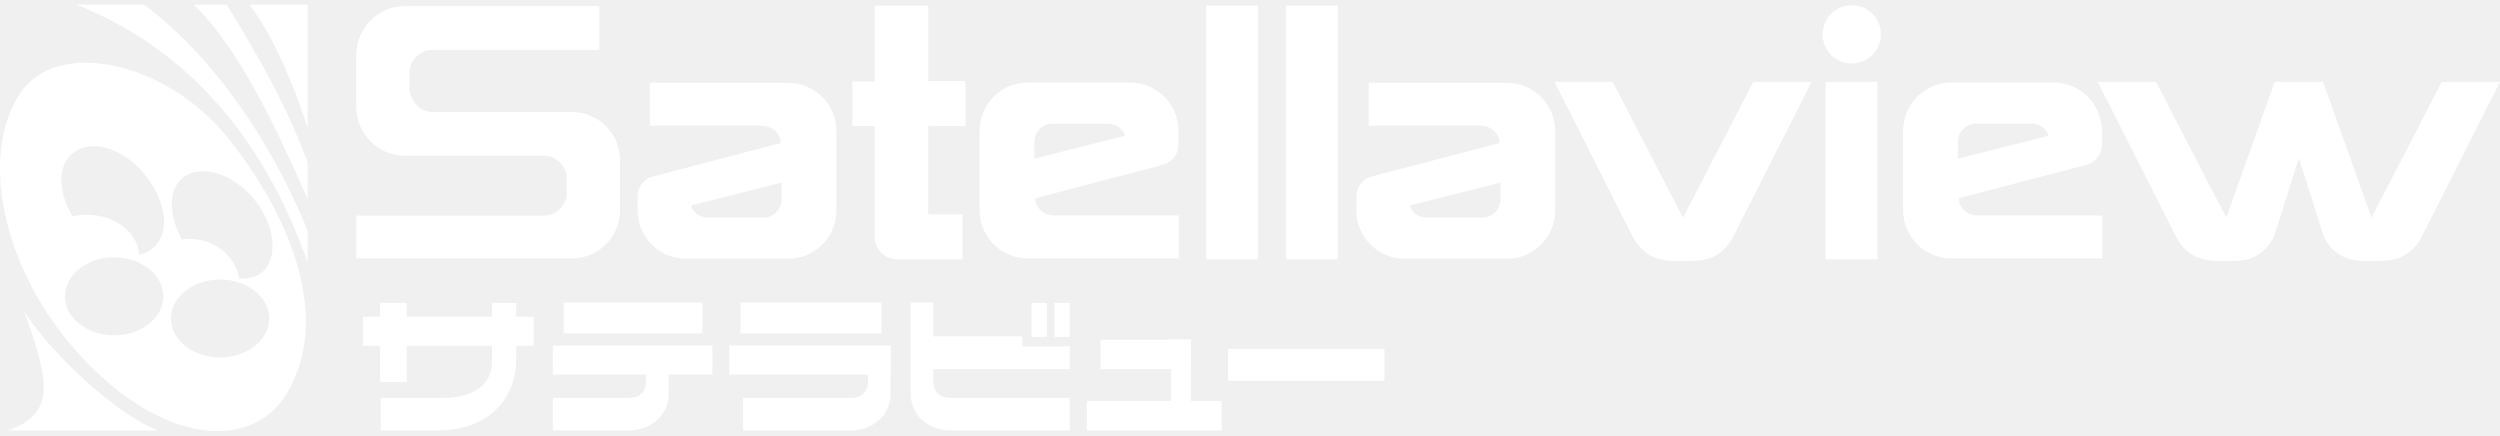
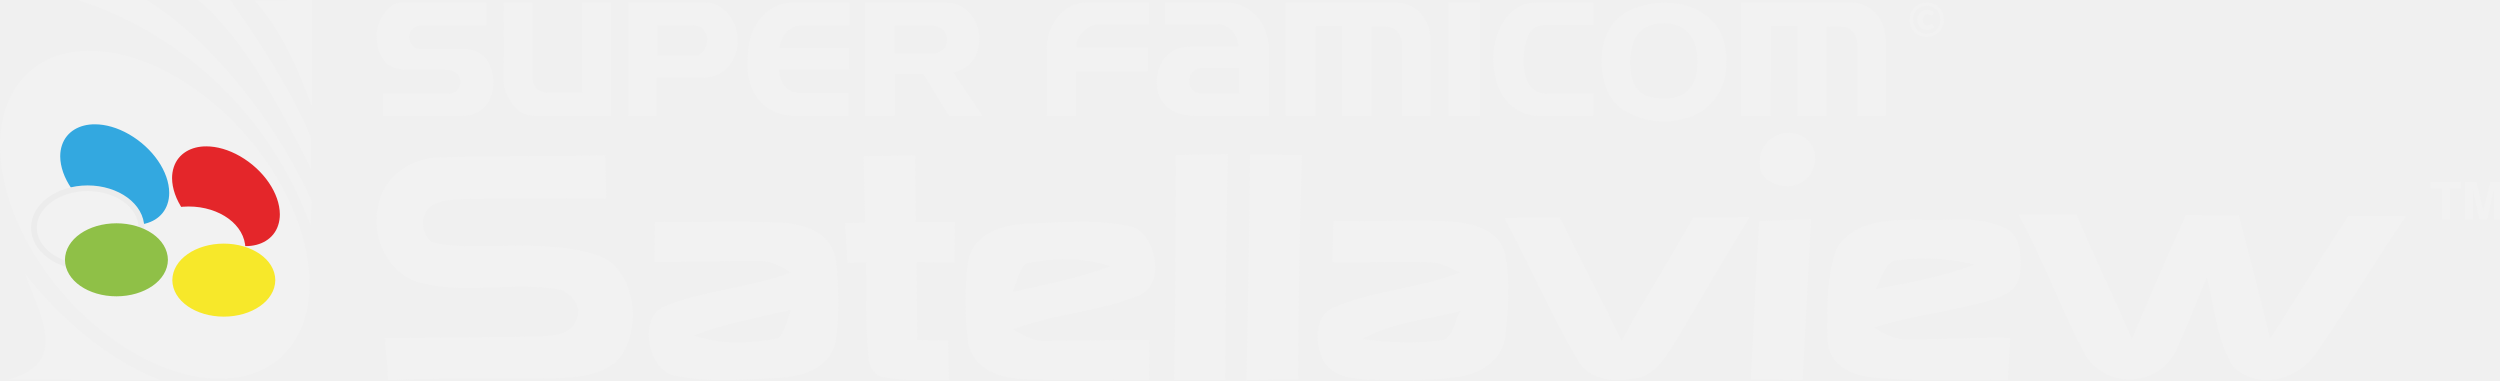
- <svg xmlns="http://www.w3.org/2000/svg" width="264" height="46" viewBox="0 0 264 46" fill="none">
-   <path d="M38.323 33.444H56.355V36.519H38.323V33.444Z" fill="white" />
-   <path d="M40.136 31.987H42.952V40.339H40.136V31.987Z" fill="white" />
-   <path d="M51.952 38.235V31.987H54.51V37.976C54.51 41.915 51.767 45.454 46.157 45.454H40.201V42.023H46.773C50.225 42.023 51.952 40.428 51.952 38.235Z" fill="white" />
-   <path d="M68.222 39.121V40.26C68.222 41.421 67.465 42.023 66.436 42.023H58.376V45.454H66.367C68.721 45.454 70.602 43.864 70.602 41.616V38.365" fill="white" />
-   <path d="M59.523 31.956H74.173V35.206H59.523V31.956Z" fill="white" />
-   <path d="M58.378 36.488H75.226V39.556H58.378V36.488Z" fill="white" />
-   <path d="M91.662 39.121V40.26C91.662 41.421 90.905 42.023 89.877 42.023H78.475V45.454H89.808C92.161 45.454 94.043 43.864 94.043 41.616V36.488" fill="white" />
-   <path d="M77.012 36.488H94.043V39.556H77.012V36.488Z" fill="white" />
-   <path d="M78.202 31.956H93.081V35.206H78.202V31.956Z" fill="white" />
-   <path d="M107.96 35.527H97.213V38.594H107.96V35.527Z" fill="white" />
-   <path d="M98.557 31.934V40.26C98.557 41.421 99.314 42.023 100.343 42.023H112.958V45.454H100.411C98.058 45.454 96.177 43.864 96.177 41.616V31.933" fill="white" />
-   <path d="M112.964 36.563H97.213V38.983H112.964V36.563Z" fill="white" />
-   <path d="M108.922 31.988H110.547V35.571H108.922V31.988Z" fill="white" />
-   <path d="M111.349 31.988H112.974V35.571H111.349V31.988Z" fill="white" />
-   <path d="M114.771 42.346H129V45.454H114.771V42.346Z" fill="white" />
-   <path d="M116.22 35.872H125.755V38.979H116.22V35.872Z" fill="white" />
-   <path d="M123.659 35.872H125.755V43.868H123.659V35.872Z" fill="white" />
-   <path d="M129.68 36.843H146.19V40.21H129.68V36.843Z" fill="white" />
-   <path d="M60.375 11.825C63.192 11.825 65.476 14.109 65.476 16.926V22.192C65.476 25.01 63.192 27.294 60.375 27.294H37.628V22.77H57.399C58.757 22.77 59.857 21.67 59.857 20.312V18.896C59.857 17.538 58.757 16.438 57.399 16.438L51.002 16.437H42.714C39.897 16.437 37.614 14.106 37.614 11.231V5.856C37.614 2.981 39.897 0.65 42.714 0.65H63.285V5.267H45.69C44.333 5.267 43.232 6.39 43.232 7.775V9.221C43.232 10.606 44.333 11.824 45.69 11.824L51.138 11.824L60.375 11.825Z" fill="white" />
-   <path d="M68.629 8.747V13.281H80.511C81.525 13.281 82.446 14.099 82.446 15.104L68.938 18.639C67.989 18.894 67.329 19.754 67.329 20.737V22.221C67.329 25.038 69.612 27.322 72.43 27.322L83.223 27.322C86.04 27.322 88.324 25.038 88.324 22.221V13.848C88.324 11.03 86.04 8.747 83.223 8.747L68.629 8.747ZM82.538 19.28V21.06C82.538 22.117 81.68 22.975 80.623 22.975H74.729C73.816 22.975 73.135 22.341 72.963 21.701L82.538 19.28Z" fill="white" />
-   <path d="M98.02 13.309H101.958V8.56H98.023V0.599H92.366V8.605H90.016V13.309H92.366V24.978C92.366 26.305 93.442 27.38 94.768 27.38H101.642V22.628L98.02 22.625V13.309Z" fill="white" />
-   <path d="M124.48 27.29V22.756H111.254C110.24 22.756 109.318 21.938 109.318 20.933L122.826 17.397C123.776 17.143 124.436 16.282 124.436 15.3V13.816C124.436 10.999 122.152 8.715 119.335 8.715L108.541 8.715C105.725 8.715 103.441 10.999 103.441 13.816V22.189C103.441 25.006 105.725 27.29 108.542 27.29L124.48 27.29ZM109.227 16.756V14.977C109.227 13.919 110.084 13.062 111.142 13.062H117.036C117.949 13.062 118.63 13.696 118.802 14.336L109.227 16.756Z" fill="white" />
-   <path d="M127.378 0.599H132.854V27.38H127.378V0.599Z" fill="white" />
-   <path d="M135.791 0.599H141.267V27.38H135.791V0.599Z" fill="white" />
-   <path d="M144.532 8.747V13.281H156.415C157.429 13.281 158.35 14.099 158.35 15.104L144.842 18.639C143.893 18.894 143.233 19.754 143.233 20.737V22.221C143.233 25.038 145.516 27.322 148.333 27.322L159.127 27.322C161.944 27.322 164.227 25.038 164.227 22.221V13.848C164.227 11.03 161.944 8.747 159.127 8.747L144.532 8.747ZM158.442 19.28V21.06C158.442 22.117 157.584 22.975 156.527 22.975H150.633C149.72 22.975 149.038 22.341 148.867 21.701L158.442 19.28Z" fill="white" />
-   <path d="M176.957 27.558C174.778 27.558 173.454 26.804 172.479 25.116L164.156 8.65H170.308L177.726 22.99L185.145 8.65H191.297L182.974 25.116C181.999 26.804 180.675 27.558 178.495 27.558H177.726H176.957Z" fill="white" />
-   <path d="M192.787 8.65H198.263V27.38H192.787V8.65Z" fill="white" />
-   <path d="M195.549 6.705C197.248 6.705 198.625 5.328 198.625 3.629C198.625 1.931 197.248 0.553 195.549 0.553C193.85 0.553 192.473 1.931 192.473 3.629C192.473 5.328 193.85 6.705 195.549 6.705Z" fill="white" />
-   <path d="M222.006 27.29V22.756H208.78C207.766 22.756 206.844 21.938 206.844 20.933L220.352 17.397C221.302 17.143 221.962 16.282 221.962 15.3V13.816C221.962 10.999 219.678 8.715 216.861 8.715L206.067 8.715C203.251 8.715 200.967 10.999 200.967 13.816V22.189C200.967 25.006 203.251 27.29 206.068 27.29L222.006 27.29ZM206.753 16.756V14.977C206.753 13.919 207.61 13.062 208.668 13.062H214.562C215.475 13.062 216.156 13.696 216.328 14.336L206.753 16.756Z" fill="white" />
-   <path d="M234.326 27.558C232.147 27.558 230.822 26.804 229.848 25.116L221.525 8.65H227.677L235.095 22.99L240.207 8.65H245.318L240.161 24.89C239.413 26.532 238.044 27.558 235.864 27.558H235.095H234.326Z" fill="white" />
-   <path d="M251.199 27.558C253.378 27.558 254.702 26.804 255.677 25.116L264 8.65H257.848L250.43 22.99L245.318 8.65H240.207L245.363 24.89C246.112 26.532 247.481 27.558 249.661 27.558H250.43H251.199Z" fill="white" />
-   <path d="M0.811 45.464H16.73C12.106 43.758 5.121 36.973 2.54 32.871C5.302 40.424 5.836 43.727 0.811 45.464Z" fill="white" />
-   <path d="M26.354 0.497H32.487V13.454C30.735 8.222 28.715 3.6 26.354 0.497V0.497Z" fill="white" />
-   <path d="M20.482 0.497H23.94C27.278 5.916 30.192 10.987 32.487 17.156V21.003C28.932 12.98 25.24 5.175 20.482 0.497Z" fill="white" />
-   <path d="M32.487 27.726V24.339C27.697 12.712 20.915 4.674 15.182 0.479H8.031C20.937 5.584 28.433 16.133 32.487 27.726V27.726Z" fill="white" />
-   <path d="M30.265 41.578C26.356 48.004 16.215 46.806 7.373 36.286C0.3 27.87 -2.118 16.544 2.031 9.993C5.885 3.907 17.395 6.509 23.79 14.236C30.086 21.843 35.335 33.243 30.265 41.578ZM23.241 29.514C20.377 29.514 18.054 31.358 18.054 33.633C18.054 35.908 20.377 37.752 23.241 37.752C26.106 37.752 28.428 35.908 28.428 33.633C28.428 31.358 26.106 29.514 23.241 29.514ZM21.448 18.076C20.489 18.075 19.629 18.391 19 19.053C17.771 20.345 17.867 22.948 19.228 25.28C19.487 25.242 19.749 25.223 20.012 25.221C22.621 25.223 24.843 26.997 25.252 29.406C26.323 29.474 27.274 29.189 27.907 28.541C29.456 26.956 28.913 23.221 26.453 20.601C24.916 18.963 23.045 18.078 21.448 18.076ZM9.929 15.439C8.881 15.432 7.941 15.801 7.279 16.584C6.019 18.073 6.327 20.602 7.665 22.834C8.147 22.728 8.645 22.675 9.145 22.675C12.128 22.676 14.575 24.542 14.685 26.898C15.407 26.75 16.045 26.395 16.531 25.821C18.162 23.894 17.134 20.261 14.678 17.75C13.22 16.259 11.46 15.448 9.929 15.439ZM12.052 27.172C9.187 27.172 6.865 29.017 6.865 31.292C6.865 33.567 9.187 35.411 12.052 35.411C14.917 35.411 17.239 33.567 17.239 31.292C17.239 29.017 14.917 27.172 12.052 27.172Z" fill="white" />
+ <svg xmlns="http://www.w3.org/2000/svg" version="1.1" id="svg36">
+   <defs id="defs40" />
+   <g id="g4" style="fill:#f2f2f2">
+     <path d="m 64.497,11.663 c 1.282,-0.014 2.564,-0.038 3.847,-0.066 0.008,1.661 0.032,3.322 0.044,4.987 0.973,-0.005 1.945,-0.009 2.922,-0.005 -0.012,1.008 -0.024,2.02 -0.032,3.028 -0.945,-0.005 -1.889,-0.014 -2.834,-0.033 0.016,1.945 0.044,3.885 0.06,5.825 l 2.299,0.028 c 0.02,0.984 0.04,1.968 0.064,2.953 -1.612,-0.038 -3.244,0.114 -4.843,-0.199 -0.639,-0.071 -1.146,-0.729 -1.154,-1.486 -0.265,-2.347 -0.145,-4.722 -0.177,-7.084 -0.47,0.005 -0.937,0.009 -1.403,0.019 -0.056,-0.994 -0.121,-1.987 -0.185,-2.981 0.502,-0.005 1.009,-0.014 1.511,-0.019 a 304.578,304.578 0 0 1 -0.119,-4.967 z m 23.309,-0.086 c 1.298,-0.024 2.593,-0.057 3.895,-0.066 A 839.678,839.678 0 0 0 91.508,28.385 541.233,541.233 0 0 0 87.685,28.38 c 0.105,-5.598 0.105,-11.2 0.121,-16.803 z m 5.539,-0.047 c 1.294,0.009 2.589,0.028 3.887,0.052 a 540.326,540.326 0 0 0 -0.285,16.746 c -1.286,0.024 -2.572,0.033 -3.859,0.057 0.088,-5.617 0.233,-11.234 0.257,-16.855 z m 39.185,-1.333 c 1.158,-0.724 3.155,-0.028 3.019,1.784 -0.229,2.224 -2.91,2.484 -3.995,0.979 -0.41,-1.079 0.056,-2.332 0.976,-2.763 z M 28.217,15.523 c 0.374,-2.461 2.597,-3.719 4.546,-3.762 4.144,-0.151 8.292,-0.062 12.436,-0.166 0.024,1.079 0.056,2.158 0.08,3.241 -3.364,-0.066 -6.729,0.028 -10.097,0.009 -0.9,0.085 -2.667,-0.057 -3.302,0.875 -0.405,0.54 -0.46,1.562 0.299,2.319 2.652,0.885 8.405,-0.388 12.456,1.032 2.81,0.866 3.489,5.735 1.419,7.893 -1.27,1.117 -2.946,1.226 -4.474,1.282 -4.192,0.047 -8.389,-0.038 -12.585,0.137 -0.084,-1.046 -0.161,-2.091 -0.249,-3.132 3.871,-0.038 7.741,-0.057 11.612,-0.123 0.953,-0.085 2.263,-0.033 2.693,-1.282 0.506,-0.918 -0.43,-1.907 -1.113,-2.196 -3.517,-0.677 -7.159,0.402 -10.652,-0.563 -2.08,-0.543 -3.567,-3.075 -3.069,-5.564 z m 71.362,0.965 c 3.099,0.123 6.206,-0.17 9.297,0.099 1.375,0.189 3.139,0.667 3.553,2.475 0.354,1.945 0.221,3.979 -0.004,5.934 -0.173,1.926 -1.865,2.858 -3.304,3.114 -2.267,0.374 -4.562,0.265 -6.841,0.246 -1.19,-0.066 -2.597,-0.147 -3.404,-1.325 -0.699,-1.273 -0.744,-3.421 0.667,-4.041 3.051,-1.334 6.383,-1.424 9.47,-2.636 -0.732,-0.364 -1.479,-0.771 -2.291,-0.767 -2.408,-0.071 -4.819,0.043 -7.227,-0.005 l 0.084,-3.094 m 2.13,8.839 c 1.929,0.237 3.891,0.355 5.824,0.095 0.989,-0.014 1.065,-1.438 1.515,-2.181 -2.455,0.629 -5.032,0.823 -7.339,2.086 z m 10.636,-9.051 c 1.383,-0.024 2.765,-0.038 4.148,-0.038 1.503,3.095 3.103,6.123 4.61,9.218 1.692,-3.147 3.626,-6.095 5.346,-9.218 1.399,0 2.802,-0.009 4.204,-0.019 a 743.423,743.423 0 0 0 -5.326,8.957 c -0.78,1.235 -1.588,2.759 -2.982,3.043 -1.58,0.312 -3.618,0.35 -4.598,-1.438 -1.958,-3.383 -3.549,-7.041 -5.402,-10.505 z m 19.032,0.236 c 1.29,-0.052 2.581,-0.099 3.875,-0.147 -0.221,4.003 -0.414,8.011 -0.631,12.019 a 560.334,560.334 0 0 0 -3.875,-0.062 c 0.233,-3.936 0.37,-7.877 0.631,-11.81 z m 5.784,2.037 c 1.399,-2.21 4.044,-2.087 6.146,-2.153 2.179,0.147 4.514,-0.383 6.564,0.7 1.085,0.601 1.113,2.205 0.977,3.407 -0.165,1.103 -1.15,1.59 -1.961,1.855 -2.946,0.885 -5.997,1.164 -8.931,2.101 0.784,0.497 1.624,0.927 2.536,0.88 2.54,0.033 5.085,-0.17 7.629,-0.109 -0.06,1.05 -0.117,2.101 -0.173,3.151 -3.429,-0.071 -6.869,0.147 -10.286,-0.203 -1.351,-0.17 -3.139,-0.913 -3.187,-2.811 -0.038,-2.271 -0.086,-4.694 0.686,-6.818 m 2.898,3.066 c 2.48,-0.502 4.988,-0.932 7.388,-1.864 -1.869,-0.44 -3.798,-0.568 -5.692,-0.312 -1.013,0.014 -1.222,1.391 -1.696,2.176 z m 10.667,-5.601 c 1.447,0.009 2.894,0.014 4.345,0.009 1.322,3.128 2.785,6.17 4.144,9.279 1.31,-3.104 2.633,-6.199 4.032,-9.246 1.314,0.028 2.633,0.038 3.951,0.028 0.8,3.057 1.596,6.118 2.331,9.199 1.994,-3.019 3.847,-6.161 5.856,-9.161 1.427,0.009 2.858,0.024 4.289,0.024 -2.267,3.317 -4.341,6.809 -6.624,10.112 -1.407,2.172 -4.369,2.882 -6.238,1.173 -1.262,-1.916 -1.419,-4.472 -1.998,-6.724 -0.736,1.694 -1.371,3.445 -2.15,5.11 -1.21,3.256 -5.76,3.374 -7.159,0.26 -1.712,-3.277 -2.986,-6.84 -4.779,-10.063 z m -78.411,3.351 c 0.547,-2.082 2.649,-2.546 4.253,-2.655 2.552,-0.095 5.145,-0.369 7.669,0.161 2.05,0.251 2.942,4.363 0.796,5.214 -3.043,1.211 -6.311,1.344 -9.369,2.513 0.768,0.483 1.592,0.909 2.484,0.852 2.564,0.009 5.129,-0.076 7.693,-0.071 -0.012,0.998 -0.02,1.997 -0.028,2.995 -3.195,-0.052 -6.391,0.095 -9.582,-0.071 -1.527,-0.104 -3.481,-0.658 -3.923,-2.655 -0.254,-2.072 -0.286,-4.216 0.007,-6.283 m 4.273,0.312 c -0.523,0.544 -0.659,1.41 -0.957,2.125 2.436,-0.573 4.908,-1.008 7.275,-1.916 C 80.86,19.18 78.67,19.279 76.588,19.677 Z m -14.186,5.897 c -0.547,2.082 -2.649,2.546 -4.253,2.655 -2.552,0.095 -5.145,0.369 -7.669,-0.161 -2.05,-0.251 -2.942,-4.363 -0.796,-5.214 3.043,-1.211 6.311,-1.344 9.369,-2.513 -0.768,-0.483 -1.592,-0.909 -2.484,-0.852 -2.564,-0.009 -5.129,0.076 -7.693,0.071 0.012,-0.998 0.02,-1.997 0.028,-2.995 3.195,0.052 6.391,-0.095 9.582,0.071 1.527,0.104 3.481,0.658 3.923,2.655 0.254,2.072 0.286,4.216 -0.007,6.283 m -4.273,-0.312 c 0.523,-0.544 0.659,-1.41 0.957,-2.125 -2.436,0.573 -4.908,1.008 -7.275,1.916 2.045,0.706 4.236,0.607 6.318,0.209 z M 183.778,14.059 h -0.823 v 2.333 h -0.58 v -2.333 h -0.853 v -0.483 h 2.256 z m 3.048,2.333 h -0.58 v -2.287 l -0.502,2.287 h -0.58 l -0.503,-2.276 v 2.276 h -0.58 v -2.816 h 0.848 l 0.523,2.156 0.529,-2.156 h 0.843 v 2.816 z" id="path2" style="fill:#f2f2f2" />
+   </g>
+   <path d="M23.194 16.863C20.261 8.755 13.851 2.625 5.828 0h5.136c5.403 3.431 9.996 9.834 12.315 14.998l-.085 1.865zM19.019.04c1.912 2.145 3.246 5.071 4.259 7.881V0l-4.259.04zM14.803 0h2.381c2.219 3.08 4.594 6.824 6.053 10.288v2.328C21.038 8.286 18.311 2.94 14.803 0zM.61 28.344c4.604-1.231 2.392-4.769 1.253-7.921 2.527 3.254 6.214 6.493 10.103 7.962L.61 28.344z" fill="#1b1b1b" id="path6" style="fill:#f2f2f2" />
+   <path d="M17.607 9.275c5.437 5.637 7.14 13.238 3.798 16.973-3.339 3.737-10.457 2.195-15.896-3.442C.072 17.167-1.63 9.568 1.711 5.831c3.34-3.735 10.457-2.195 15.896 3.444z" fill="#1b1b1b" id="path8" style="fill:#f2f2f2" />
+   <path d="M20.545 16.759c-.513 1.539-2.573 1.845-4.6.683-2.027-1.163-3.251-3.353-2.738-4.891s2.573-1.845 4.6-.683 3.251 3.351 2.738 4.89" fill="#e4262a" id="path10" />
+   <path d="M20.319 16.687c-.271.8-.988 1.22-1.978 1.227-.681 0-1.478-.215-2.275-.673-1.654-.943-2.746-2.62-2.738-3.939 0-.24.034-.468.105-.678.271-.801.988-1.22 1.977-1.228.681 0 1.478.215 2.276.673 1.654.942 2.746 2.618 2.737 3.937 0 .24-.035.467-.105.679l.453.144c.087-.263.128-.54.128-.823-.008-1.556-1.198-3.316-2.973-4.339-.861-.493-1.734-.736-2.517-.737-1.126-.007-2.095.531-2.43 1.549-.088.262-.129.54-.129.823.008 1.557 1.198 3.316 2.973 4.341.86.493 1.733.736 2.516.737 1.126.007 2.095-.531 2.431-1.549l-.451-.144z" fill="#e4262a" id="path12" />
+   <path d="M18.111 18.58c0 1.629-1.796 2.949-4.014 2.949s-4.014-1.319-4.014-2.948c-.002-1.629 1.796-2.949 4.012-2.949 2.218-.002 4.016 1.319 4.016 2.948" fill="#1b1b1b" id="path14" style="fill:#f2f2f2" />
+   <path d="M17.894 18.58c0 .735-.404 1.411-1.089 1.916-.684.503-1.644.822-2.708.822-1.065 0-2.025-.318-2.709-.821-.685-.504-1.089-1.18-1.089-1.915 0-.736.404-1.412 1.089-1.917.684-.503 1.643-.821 2.707-.821 1.066 0 2.026.318 2.71.821.685.504 1.089 1.18 1.089 1.915h.433c-.014-1.795-1.936-3.156-4.232-3.159-2.292.003-4.214 1.363-4.228 3.161.014 1.796 1.936 3.156 4.23 3.159 2.295-.003 4.216-1.365 4.23-3.161h-.433z" fill="#1b1b1b" id="path16" style="fill:#f2f2f2" />
+   <path d="M20.367 20.919c0 1.403-1.635 2.541-3.652 2.541-2.019 0-3.654-1.138-3.654-2.539 0-1.403 1.635-2.541 3.652-2.541s3.654 1.136 3.654 2.539" fill="#f7e82a" id="path18" />
+   <path d="M20.176 20.919c0 .627-.364 1.208-.989 1.644-.623.434-1.5.71-2.471.71-.973 0-1.85-.275-2.473-.709-.625-.436-.989-1.016-.989-1.642 0-.627.364-1.208.989-1.644.623-.434 1.5-.71 2.472-.71s1.849.275 2.473.709c.623.435.988 1.015.988 1.642h.383c-.016-1.561-1.767-2.725-3.846-2.726-2.079.001-3.828 1.167-3.844 2.728.016 1.559 1.765 2.725 3.846 2.726 2.079-.001 3.828-1.167 3.844-2.728h-.383z" fill="#f7e82a" id="path20" />
+   <path d="M12.278 15.158c-.519 1.552-2.602 1.859-4.652.689-2.049-1.171-3.289-3.378-2.77-4.928.519-1.552 2.602-1.861 4.652-.691 2.049 1.171 3.291 3.378 2.77 4.93" fill="#33a8e0" id="path22" />
+   <path d="M12.05 15.085c-.274.807-.999 1.23-2 1.237-.689 0-1.496-.217-2.303-.678-1.673-.949-2.777-2.641-2.769-3.969 0-.241.035-.47.106-.682.274-.808 1-1.231 2.001-1.239.689 0 1.494.217 2.301.678 1.672.949 2.778 2.64 2.769 3.968a2.14 2.14 0 0 1-.105.685l.457.146c.089-.265.13-.545.13-.831-.008-1.57-1.214-3.344-3.008-4.375-.87-.497-1.752-.742-2.544-.742-1.139-.007-2.119.535-2.458 1.563-.089.264-.13.544-.13.829.008 1.569 1.213 3.344 3.007 4.375.871.497 1.754.742 2.545.743 1.138.007 2.118-.535 2.457-1.561l-.456-.147z" fill="#33a8e0" id="path24" />
+   <path d="M10.561 17.008c0 1.629-1.796 2.949-4.014 2.949s-4.014-1.321-4.014-2.949c-.002-1.629 1.796-2.949 4.012-2.949 2.218 0 4.016 1.319 4.016 2.948" fill="#1b1b1b" id="path26" style="fill:#f2f2f2" />
+   <path d="M10.344 17.008c0 .735-.404 1.411-1.089 1.916-.684.503-1.644.822-2.708.822-1.065 0-2.025-.318-2.709-.822-.685-.505-1.089-1.181-1.089-1.916 0-.736.404-1.412 1.089-1.917.684-.503 1.643-.821 2.707-.821 1.065 0 2.025.318 2.709.821.685.505 1.09 1.18 1.09 1.915h.433c-.014-1.797-1.938-3.156-4.232-3.159-2.292.003-4.214 1.363-4.228 3.161.014 1.796 1.935 3.158 4.23 3.161 2.295-.003 4.216-1.365 4.23-3.161h-.433z" fill="#1b1b1b" id="path28" style="fill:#ececec" />
+   <path d="M12.348 19.404c0 1.401-1.635 2.539-3.654 2.539-2.017 0-3.652-1.136-3.652-2.539-.002-1.403 1.633-2.539 3.652-2.541 2.017 0 3.652 1.138 3.654 2.539" fill="#8fc047" id="path30" />
+   <path d="M12.156 19.404c0 .626-.364 1.207-.989 1.642-.624.434-1.501.71-2.473.709-.972 0-1.848-.275-2.472-.709-.625-.436-.989-1.016-.989-1.643 0-.628.364-1.208.989-1.644.623-.434 1.5-.709 2.472-.71.972 0 1.848.275 2.472.709.625.436.99 1.017.991 1.643h.383c-.018-1.559-1.766-2.725-3.846-2.726-2.08.003-3.828 1.166-3.844 2.728.016 1.561 1.765 2.725 3.844 2.726 2.081-.001 3.829-1.167 3.846-2.726h-.384v.001z" fill="#8fc047" id="path32" />
+   <path d="M98.255 8.655H96.02V.194h8.231c1.422 0 2.533 1.128 2.572 2.722v5.74h-2.111v-5.26c0-.782-.411-1.324-1.104-1.396-.38-.039-.765-.007-1.177-.007v6.662h-2.209V1.946h-1.967v6.709zm33.99 0h-2.235V.194h8.231c1.423 0 2.534 1.128 2.573 2.722v5.74h-2.111v-5.26c0-.782-.411-1.324-1.104-1.396-.38-.039-.765-.007-1.177-.007v6.662h-2.209V1.946h-1.967l-.001 6.709zm-61.05-3.227l2.188 3.227h-2.51L68.95 5.517h-2.138v3.138H64.61V.194h6.094c1.569.001 2.693 1.583 2.377 3.29-.174.943-.716 1.521-1.514 1.823-.111.042-.224.074-.372.121zM66.816 4h2.905c.152-.002.31-.076.454-.144.32-.153.541-.397.543-.822.001-.451-.146-.809-.534-.973a1.9 1.9 0 0 0-.689-.153h-2.679V4zm27.953 4.652h-5.613a3.984 3.984 0 0 1-1.246-.231c-1.035-.364-1.576-1.278-1.516-2.461.062-1.209.745-2.137 1.77-2.383.239-.057.488-.086.733-.088h3.581c.098 0-.098 0 0 0-.013-.923-.693-1.67-1.564-1.674h-3.916V.194h4.581c1.76 0 3.136 1.473 3.189 3.437v5.021h.001zm-2.219-3.57h-2.748c-.582 0-.978.39-.987.971-.008.565.373.938.965.939h2.769c.001.001.001-1.23.001-1.91zm-63.959 3.57V6.99h4.944c.457 0 .735-.254.833-.756.072-.37-.135-.748-.533-.914a1.574 1.574 0 0 0-.575-.12h-3.05c-1.244-.021-1.971-.849-2.083-2.322-.087-1.147.668-2.456 1.69-2.685h6.503v1.705h-.313c-1.451 0-2.902-.001-4.352.002-.137 0-.277.013-.411.04a.802.802 0 0 0-.657.675.986.986 0 0 0 .353.928.543.543 0 0 0 .329.105h3.286c.815.026 1.58.26 1.994 1.156.722 1.565.166 3.813-1.961 3.847l-5.997.001zM124.3.194c.844.031 1.665.139 2.433.535 1.068.551 1.866 1.418 2.093 2.732.285 1.656.024 3.203-1.161 4.385-.672.671-1.522.967-2.393 1.135-1.352.26-2.646.015-3.872-.677-1.147-.647-1.628-1.768-1.758-3.126-.065-.683-.052-1.367.138-2.031.449-1.563 1.491-2.364 2.853-2.707.544-.138.857-.225 1.667-.246zm2.461 4.423c-.007-.154-.012-.309-.02-.463-.064-1.155-.67-2.027-1.615-2.304-.554-.162-1.116-.144-1.67-.014-.804.188-1.33.74-1.56 1.618-.183.699-.183 1.42-.076 2.131.124.826.571 1.387 1.282 1.608a4.2 4.2 0 0 0 1.337.171c1.518-.041 2.358-1.055 2.322-2.747zm-63.342-1.03v1.607h-5.245c.014 1.015.654 1.737 1.52 1.738 1.125.002 3.686 0 3.686 0v1.714h-4.24c-2.108-.109-3.393-1.773-3.322-3.959.023-.72.066-1.43.305-2.109.518-1.47 1.711-2.385 3.116-2.385h4.182v1.712s-2.862-.01-3.553-.007c-.842.005-1.543.707-1.654 1.688l5.205.001zM43.475 6.925V.194h2.155v8.459l-5.673.003c-.701.003-1.265-.301-1.704-.896-.417-.565-.673-1.177-.655-1.958.041-1.689.012-5.607.012-5.607h2.162l-.009 5.407c-.015.794.378 1.258 1.034 1.324l2.678-.001zm5.551-1.129v2.858h-2.102V.195h5.738c1.015-.031 2.035.817 2.337 2.074.441 1.837-.704 3.518-2.413 3.526-1.086.005-2.172.001-3.258.001h-.302zm.071-1.647h2.909c.117-.002.246-.085.348-.162.318-.24.539-.896.437-1.255-.16-.561-.48-.831-1.008-.834h-2.686v2.251zM85.804.194v1.622h-3.689c-.626.02-1.162.351-1.528.928-.125.198-.202.447-.219.786h5.343v1.791h-5.363v3.335h-2.179V3.655c0-1.809 1.225-3.401 2.845-3.46l4.79-.001zm33.169 6.801v1.66h-3.987c-1.652 0-2.909-1.087-3.311-2.887-.313-1.404-.169-2.824.541-4.047.591-1.018 1.456-1.524 2.545-1.527h4.254v1.673h-3.612c-.708 0-1.165.367-1.4 1.116-.274.873-.321 1.847-.065 2.741.237.828.803 1.271 1.577 1.271h3.458zM108.167.194h2.332v8.467h-2.332zm34.446 1.276c0-.799.59-1.276 1.275-1.276.684 0 1.274.48 1.274 1.276 0 .8-.59 1.292-1.274 1.292-.685 0-1.275-.492-1.275-1.292zm2.285 0c0-.634-.441-1.042-1.011-1.042-.57 0-1.012.408-1.012 1.042 0 .635.441 1.057 1.012 1.057.57 0 1.011-.422 1.011-1.057zm-1.712.006c0-.455.357-.745.746-.745.239 0 .39.104.514.228l-.213.238c-.082-.085-.159-.134-.264-.134-.244 0-.374.183-.374.412 0 .262.137.427.353.427.13 0 .213-.054.311-.131l.183.263a.79.79 0 0 1-.509.201c-.432.001-.747-.29-.747-.759z" fill="#1b1b1b" id="path34" style="fill:#f2f2f2" />
</svg>
